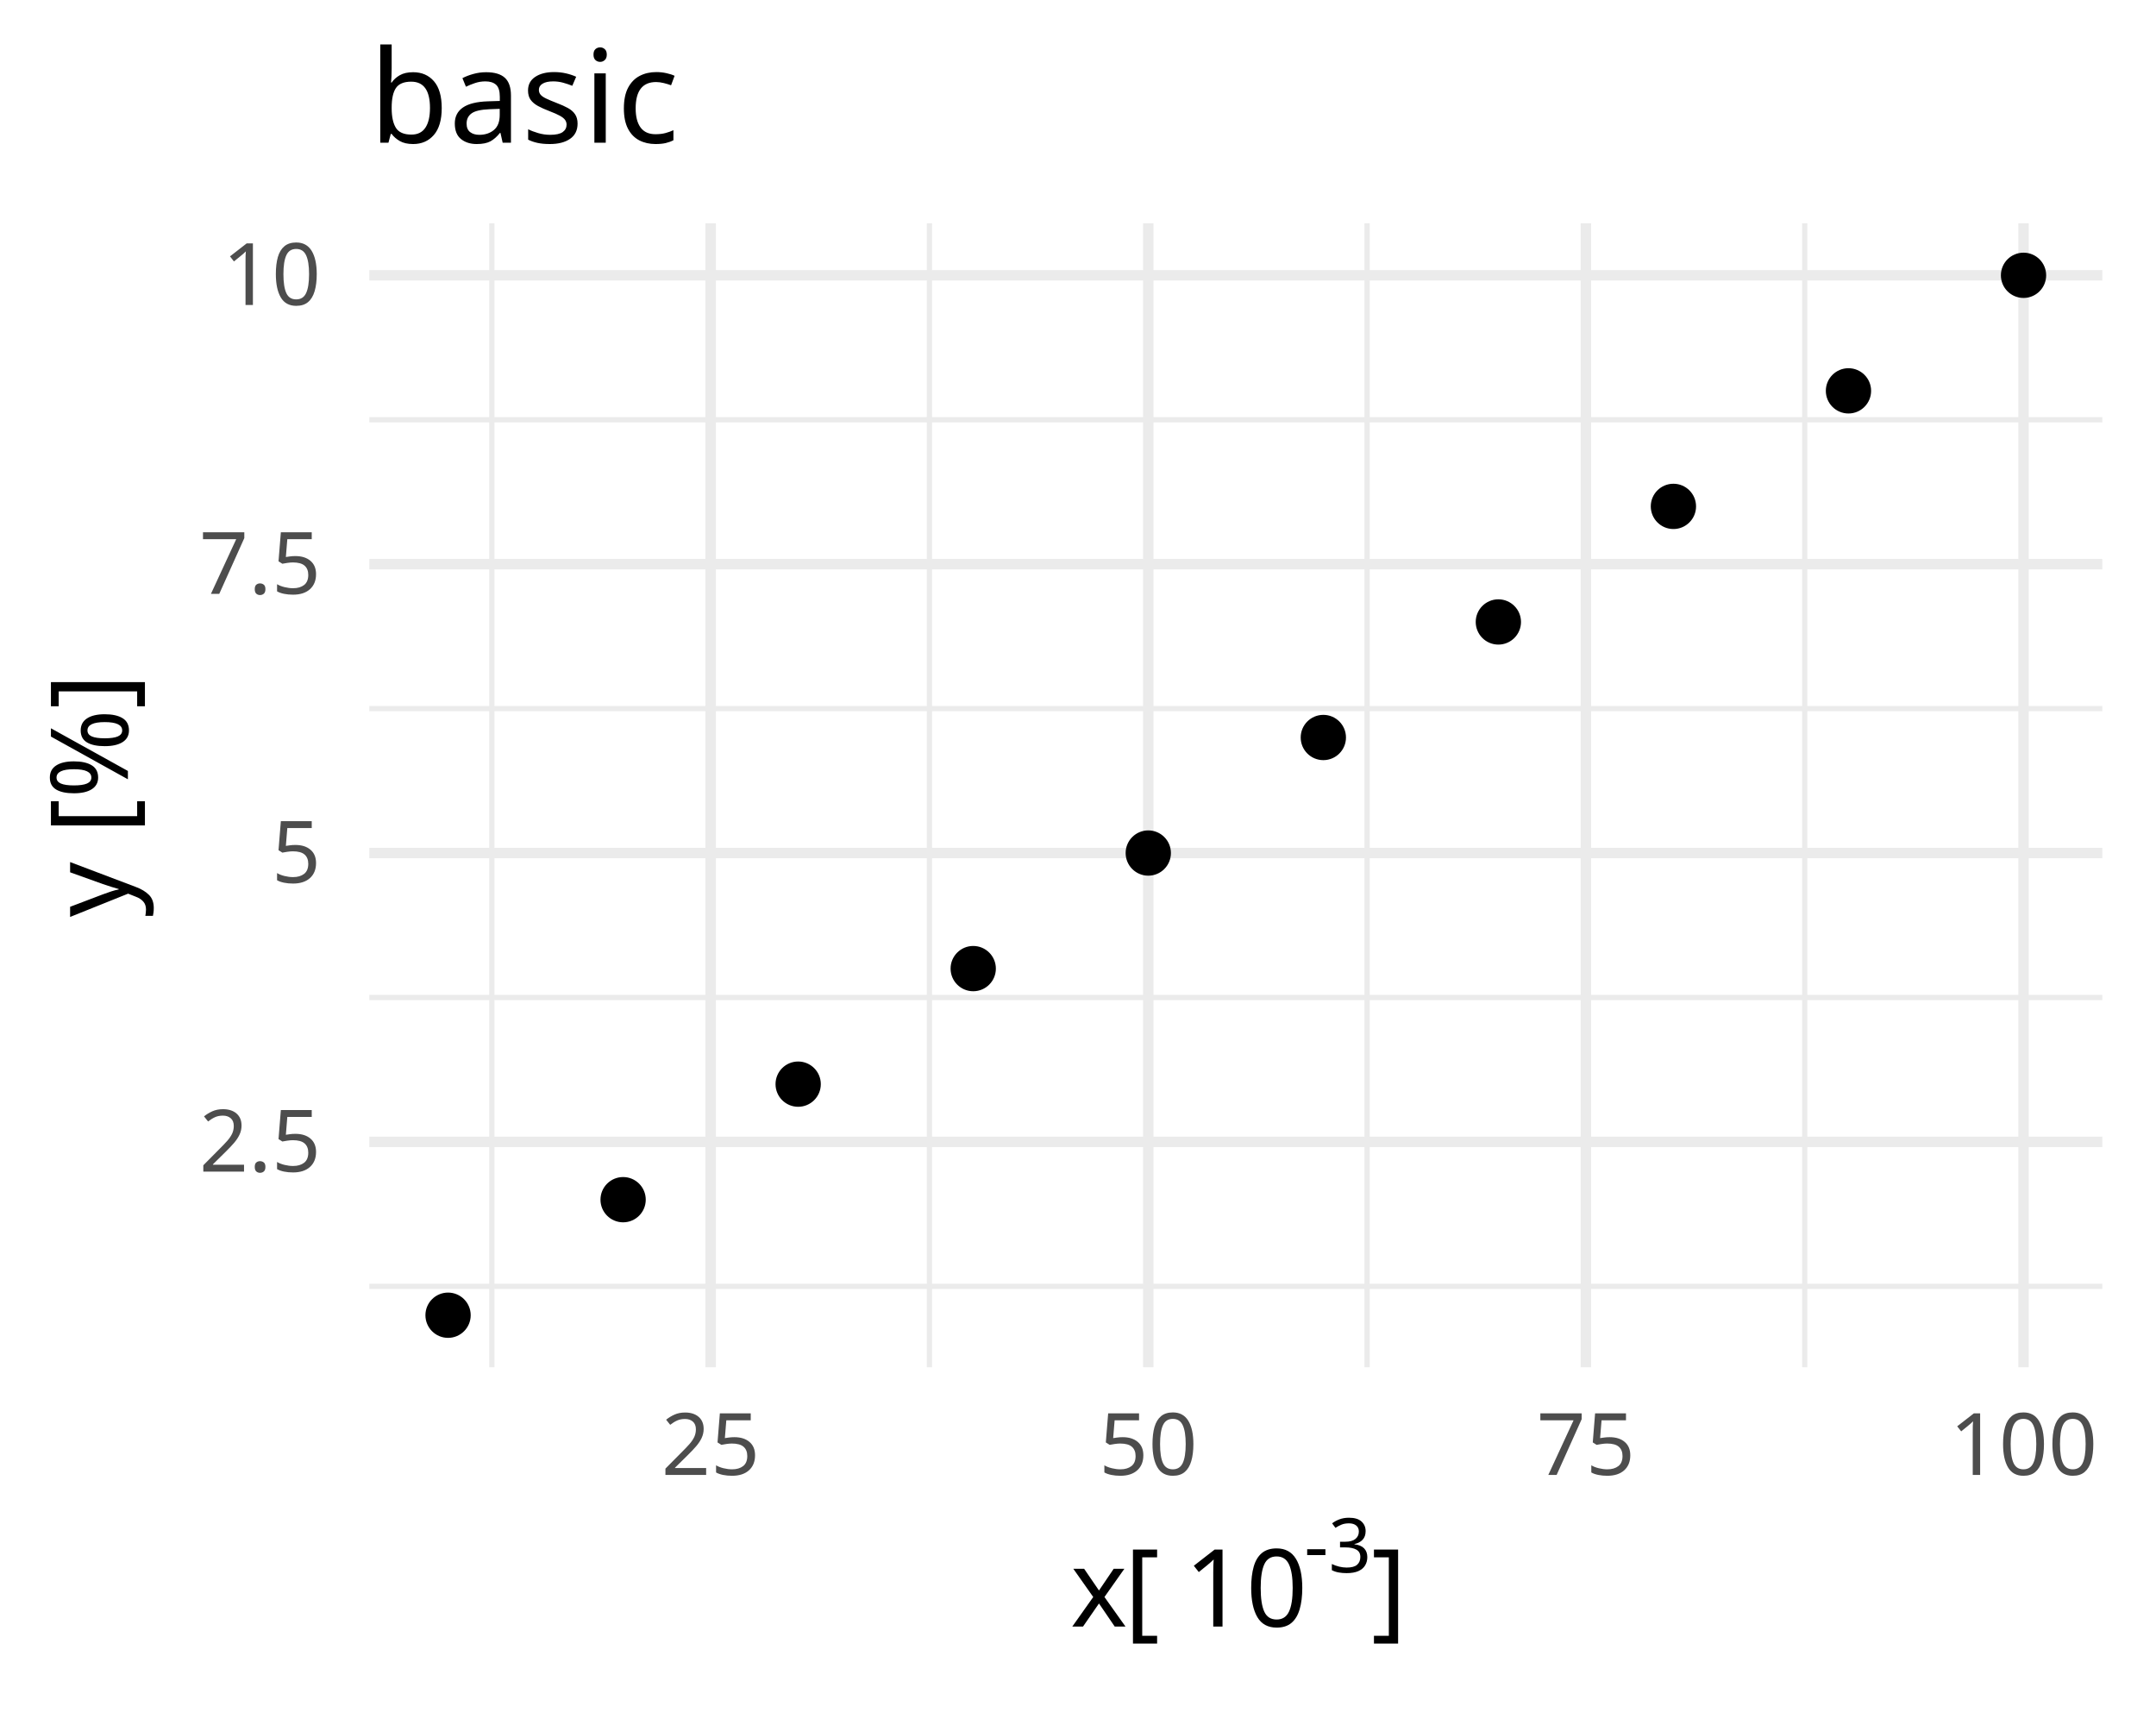
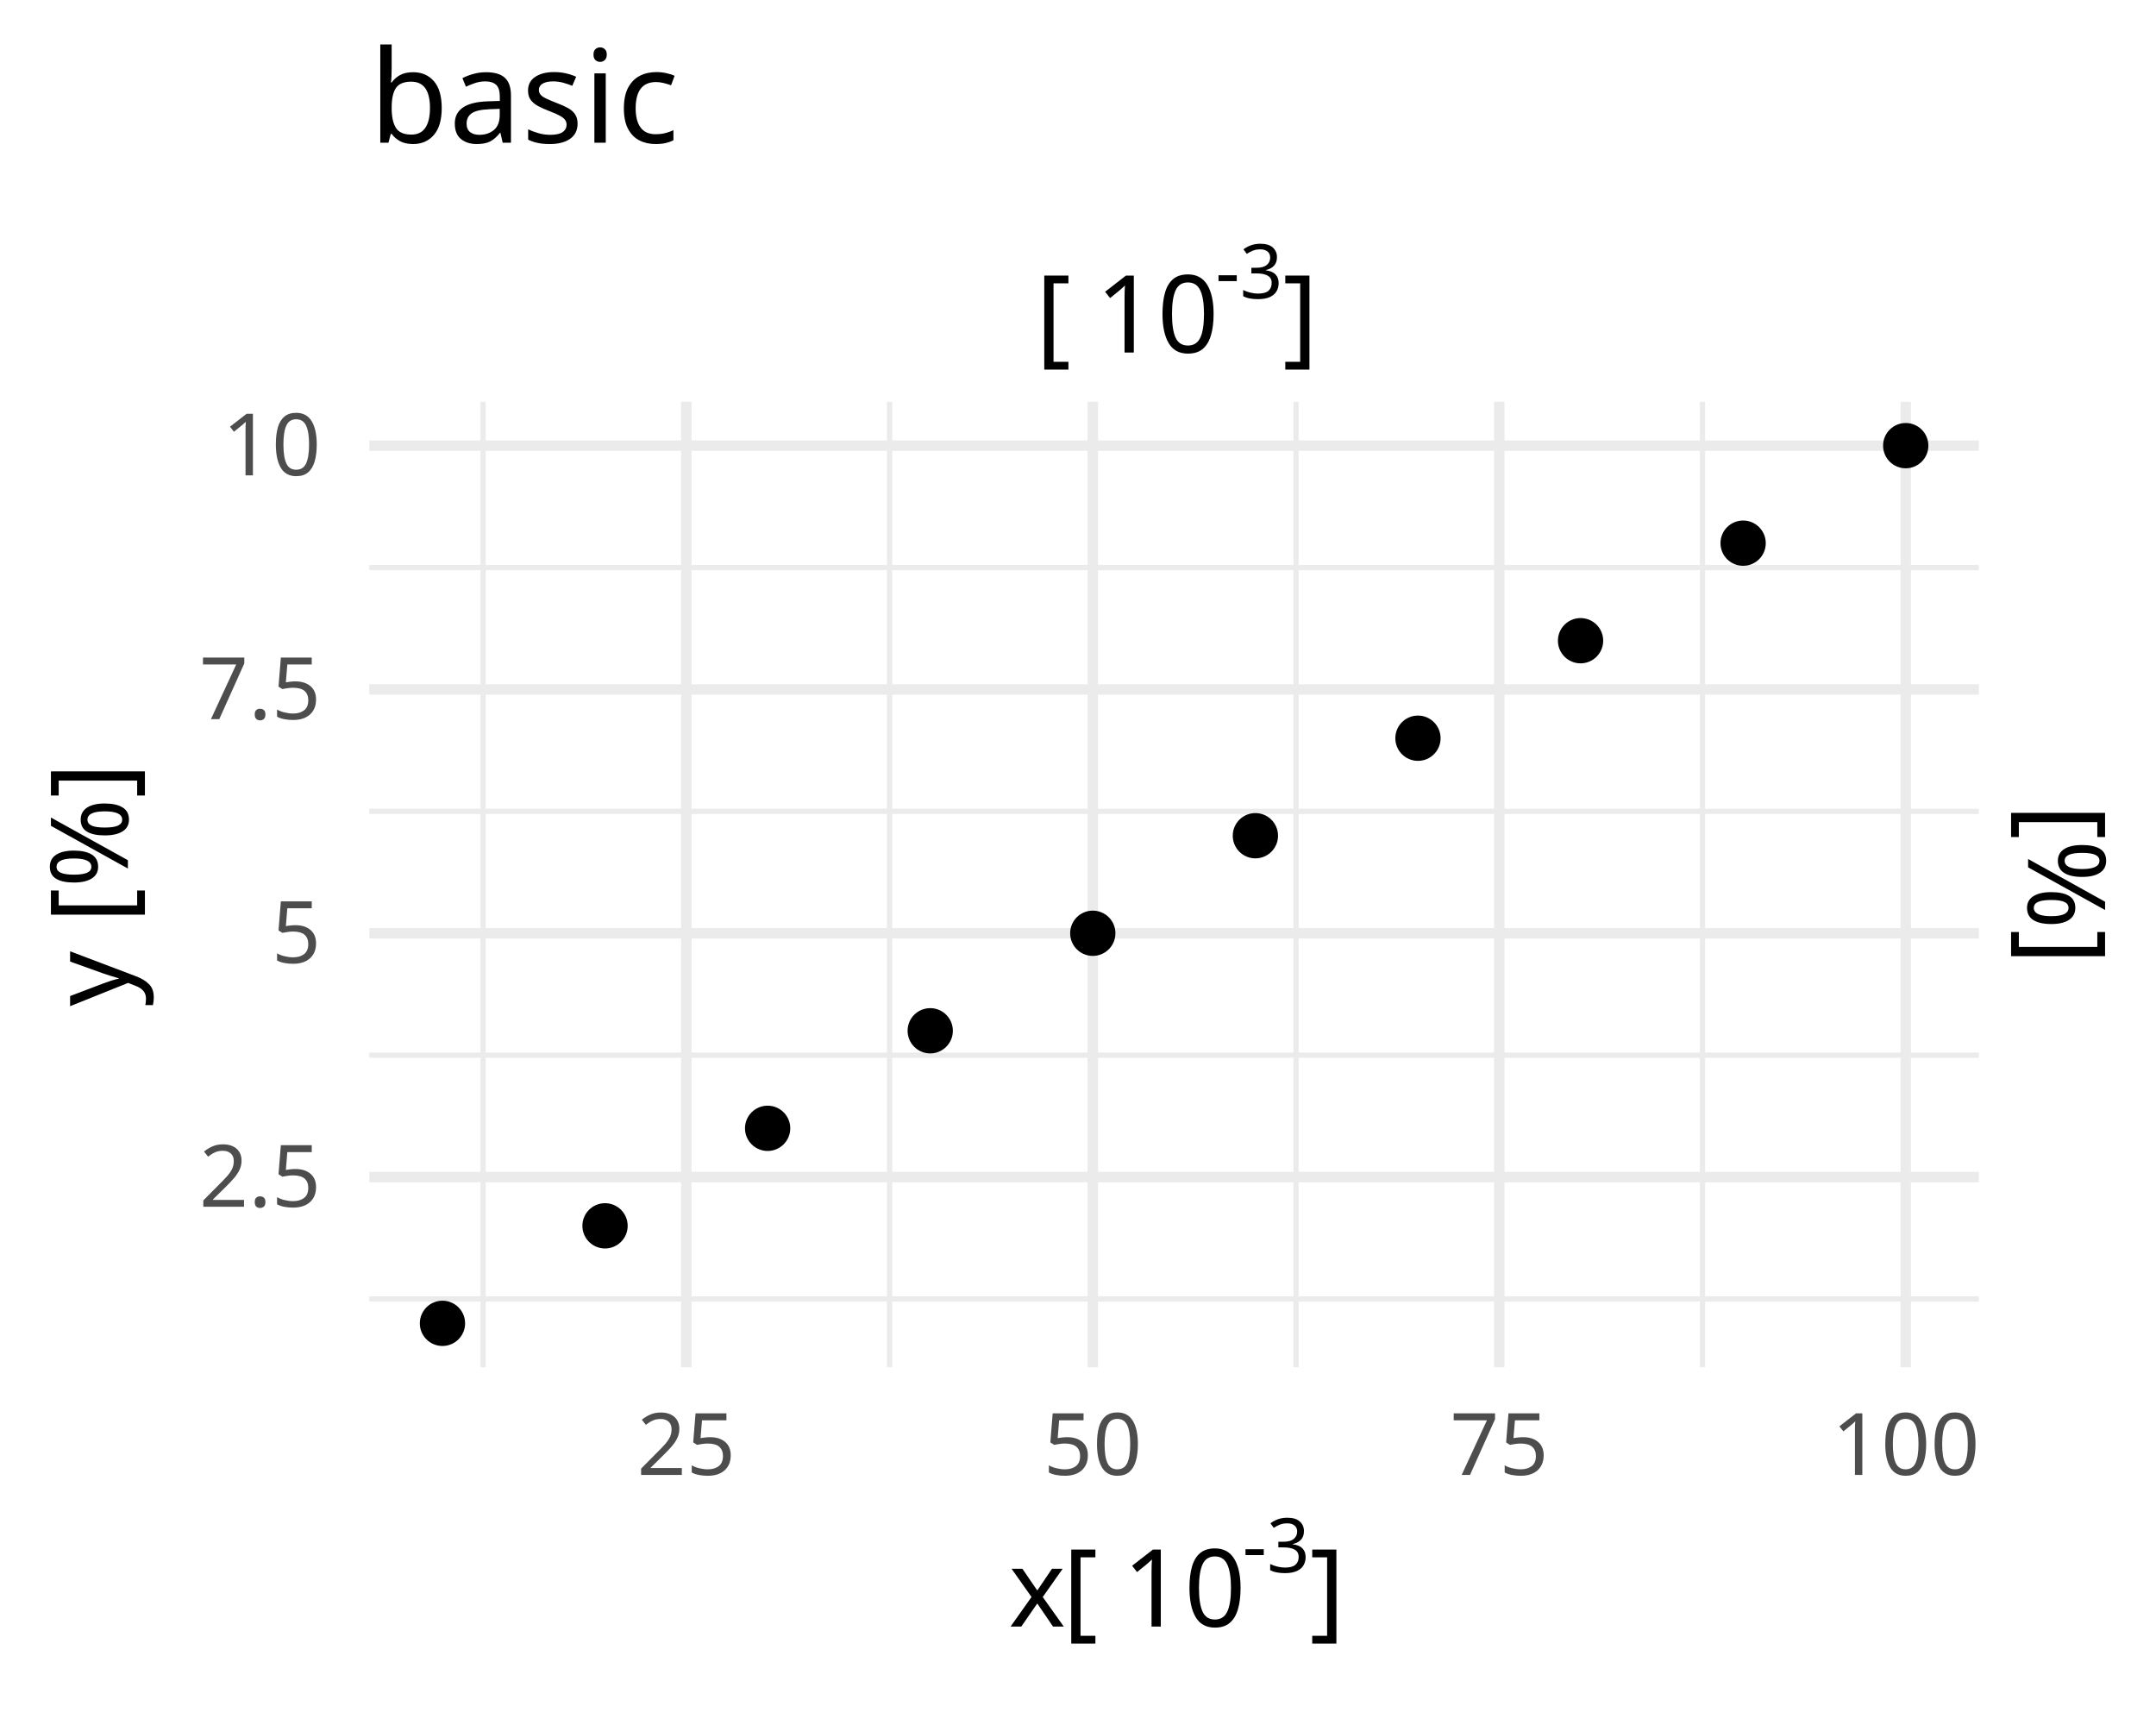
<svg xmlns="http://www.w3.org/2000/svg" class="svglite" data-engine-version="2.0" width="720.00pt" height="576.00pt" viewBox="0 0 720.00 576.00">
  <defs>
    <style type="text/css">
    .svglite line, .svglite polyline, .svglite polygon, .svglite path, .svglite rect, .svglite circle {
      fill: none;
      stroke: #000000;
      stroke-linecap: round;
      stroke-linejoin: round;
      stroke-miterlimit: 10.00;
    }
  </style>
  </defs>
  <rect width="100%" height="100%" style="stroke: none; fill: #FFFFFF;" />
  <defs>
    <clipPath id="cpMC4wMHw3MjAuMDB8MC4wMHw1NzYuMDA=">
      <rect x="0.00" y="0.00" width="720.00" height="576.00" />
    </clipPath>
  </defs>
  <g clip-path="url(#cpMC4wMHw3MjAuMDB8MC4wMHw1NzYuMDA=)">
- </g>
+     <rect x="0.00" y="0.00" width="720.00" height="576.00" style="stroke-width: 3.49; stroke: none; fill: #FFFFFF;" />
+   </g>
  <defs>
-     <clipPath id="cpMTIzLjMzfDcwMi4wN3w3NC41Nnw0NTYuNTQ=">
-       <rect x="123.33" y="74.56" width="578.74" height="381.97" />
+     <clipPath id="cpMTIzLjMzfDY2MC44NXwxMzQuMTZ8NDU2LjU0">
+       <rect x="123.33" y="134.16" width="537.53" height="322.38" />
    </clipPath>
  </defs>
-   <g clip-path="url(#cpMTIzLjMzfDcwMi4wN3w3NC41Nnw0NTYuNTQ=)">
-     <polyline points="123.33,429.53 702.07,429.53 " style="stroke-width: 1.75; stroke: #EBEBEB; stroke-linecap: butt;" />
-     <polyline points="123.33,333.07 702.07,333.07 " style="stroke-width: 1.75; stroke: #EBEBEB; stroke-linecap: butt;" />
-     <polyline points="123.33,236.61 702.07,236.61 " style="stroke-width: 1.75; stroke: #EBEBEB; stroke-linecap: butt;" />
-     <polyline points="123.33,140.16 702.07,140.16 " style="stroke-width: 1.75; stroke: #EBEBEB; stroke-linecap: butt;" />
-     <polyline points="164.25,456.54 164.25,74.56 " style="stroke-width: 1.75; stroke: #EBEBEB; stroke-linecap: butt;" />
-     <polyline points="310.39,456.54 310.39,74.56 " style="stroke-width: 1.75; stroke: #EBEBEB; stroke-linecap: butt;" />
-     <polyline points="456.54,456.54 456.54,74.56 " style="stroke-width: 1.75; stroke: #EBEBEB; stroke-linecap: butt;" />
-     <polyline points="602.69,456.54 602.69,74.56 " style="stroke-width: 1.75; stroke: #EBEBEB; stroke-linecap: butt;" />
-     <polyline points="123.33,381.30 702.07,381.30 " style="stroke-width: 3.49; stroke: #EBEBEB; stroke-linecap: butt;" />
-     <polyline points="123.33,284.84 702.07,284.84 " style="stroke-width: 3.49; stroke: #EBEBEB; stroke-linecap: butt;" />
-     <polyline points="123.33,188.38 702.07,188.38 " style="stroke-width: 3.49; stroke: #EBEBEB; stroke-linecap: butt;" />
-     <polyline points="123.33,91.93 702.07,91.93 " style="stroke-width: 3.49; stroke: #EBEBEB; stroke-linecap: butt;" />
-     <polyline points="237.32,456.54 237.32,74.56 " style="stroke-width: 3.49; stroke: #EBEBEB; stroke-linecap: butt;" />
-     <polyline points="383.47,456.54 383.47,74.56 " style="stroke-width: 3.49; stroke: #EBEBEB; stroke-linecap: butt;" />
-     <polyline points="529.61,456.54 529.61,74.56 " style="stroke-width: 3.49; stroke: #EBEBEB; stroke-linecap: butt;" />
-     <polyline points="675.76,456.54 675.76,74.56 " style="stroke-width: 3.49; stroke: #EBEBEB; stroke-linecap: butt;" />
-     <circle cx="149.63" cy="439.17" r="6.40" style="stroke-width: 2.32; fill: #000000;" />
-     <circle cx="208.09" cy="400.59" r="6.40" style="stroke-width: 2.32; fill: #000000;" />
-     <circle cx="266.55" cy="362.01" r="6.40" style="stroke-width: 2.32; fill: #000000;" />
-     <circle cx="325.01" cy="323.43" r="6.40" style="stroke-width: 2.32; fill: #000000;" />
-     <circle cx="383.47" cy="284.84" r="6.40" style="stroke-width: 2.32; fill: #000000;" />
-     <circle cx="441.93" cy="246.26" r="6.40" style="stroke-width: 2.32; fill: #000000;" />
-     <circle cx="500.38" cy="207.68" r="6.40" style="stroke-width: 2.32; fill: #000000;" />
-     <circle cx="558.84" cy="169.09" r="6.40" style="stroke-width: 2.32; fill: #000000;" />
-     <circle cx="617.30" cy="130.51" r="6.40" style="stroke-width: 2.32; fill: #000000;" />
-     <circle cx="675.76" cy="91.93" r="6.40" style="stroke-width: 2.32; fill: #000000;" />
+   <g clip-path="url(#cpMTIzLjMzfDY2MC44NXwxMzQuMTZ8NDU2LjU0)">
+     <polyline points="123.33,433.74 660.85,433.74 " style="stroke-width: 1.75; stroke: #EBEBEB; stroke-linecap: butt;" />
+     <polyline points="123.33,352.33 660.85,352.33 " style="stroke-width: 1.75; stroke: #EBEBEB; stroke-linecap: butt;" />
+     <polyline points="123.33,270.92 660.85,270.92 " style="stroke-width: 1.75; stroke: #EBEBEB; stroke-linecap: butt;" />
+     <polyline points="123.33,189.51 660.85,189.51 " style="stroke-width: 1.75; stroke: #EBEBEB; stroke-linecap: butt;" />
+     <polyline points="161.33,456.54 161.33,134.16 " style="stroke-width: 1.75; stroke: #EBEBEB; stroke-linecap: butt;" />
+     <polyline points="297.07,456.54 297.07,134.16 " style="stroke-width: 1.75; stroke: #EBEBEB; stroke-linecap: butt;" />
+     <polyline points="432.81,456.54 432.81,134.16 " style="stroke-width: 1.75; stroke: #EBEBEB; stroke-linecap: butt;" />
+     <polyline points="568.55,456.54 568.55,134.16 " style="stroke-width: 1.75; stroke: #EBEBEB; stroke-linecap: butt;" />
+     <polyline points="123.33,393.04 660.85,393.04 " style="stroke-width: 3.49; stroke: #EBEBEB; stroke-linecap: butt;" />
+     <polyline points="123.33,311.63 660.85,311.63 " style="stroke-width: 3.49; stroke: #EBEBEB; stroke-linecap: butt;" />
+     <polyline points="123.33,230.22 660.85,230.22 " style="stroke-width: 3.49; stroke: #EBEBEB; stroke-linecap: butt;" />
+     <polyline points="123.33,148.81 660.85,148.81 " style="stroke-width: 3.49; stroke: #EBEBEB; stroke-linecap: butt;" />
+     <polyline points="229.20,456.54 229.20,134.16 " style="stroke-width: 3.49; stroke: #EBEBEB; stroke-linecap: butt;" />
+     <polyline points="364.94,456.54 364.94,134.16 " style="stroke-width: 3.49; stroke: #EBEBEB; stroke-linecap: butt;" />
+     <polyline points="500.68,456.54 500.68,134.16 " style="stroke-width: 3.49; stroke: #EBEBEB; stroke-linecap: butt;" />
+     <polyline points="636.42,456.54 636.42,134.16 " style="stroke-width: 3.49; stroke: #EBEBEB; stroke-linecap: butt;" />
+     <circle cx="147.76" cy="441.88" r="6.40" style="stroke-width: 2.32; fill: #000000;" />
+     <circle cx="202.05" cy="409.32" r="6.40" style="stroke-width: 2.32; fill: #000000;" />
+     <circle cx="256.35" cy="376.76" r="6.40" style="stroke-width: 2.32; fill: #000000;" />
+     <circle cx="310.65" cy="344.19" r="6.40" style="stroke-width: 2.32; fill: #000000;" />
+     <circle cx="364.94" cy="311.63" r="6.40" style="stroke-width: 2.32; fill: #000000;" />
+     <circle cx="419.24" cy="279.06" r="6.40" style="stroke-width: 2.32; fill: #000000;" />
+     <circle cx="473.53" cy="246.50" r="6.40" style="stroke-width: 2.32; fill: #000000;" />
+     <circle cx="527.83" cy="213.94" r="6.40" style="stroke-width: 2.32; fill: #000000;" />
+     <circle cx="582.12" cy="181.37" r="6.40" style="stroke-width: 2.32; fill: #000000;" />
+     <circle cx="636.42" cy="148.81" r="6.40" style="stroke-width: 2.32; fill: #000000;" />
  </g>
  <g clip-path="url(#cpMC4wMHw3MjAuMDB8MC4wMHw1NzYuMDA=)">
-     <text x="107.19" y="391.21" text-anchor="end" style="font-size: 28.80px; fill: #4D4D4D; font-family: sans;" textLength="40.04px" lengthAdjust="spacingAndGlyphs">2.5</text>
-     <text x="107.19" y="294.75" text-anchor="end" style="font-size: 28.80px; fill: #4D4D4D; font-family: sans;" textLength="32.02px" lengthAdjust="spacingAndGlyphs">5  </text>
-     <text x="107.19" y="198.29" text-anchor="end" style="font-size: 28.80px; fill: #4D4D4D; font-family: sans;" textLength="40.04px" lengthAdjust="spacingAndGlyphs">7.5</text>
-     <text x="107.19" y="101.84" text-anchor="end" style="font-size: 28.80px; fill: #4D4D4D; font-family: sans;" textLength="48.04px" lengthAdjust="spacingAndGlyphs">10  </text>
-     <text x="237.32" y="492.50" text-anchor="middle" style="font-size: 28.80px; fill: #4D4D4D; font-family: sans;" textLength="32.04px" lengthAdjust="spacingAndGlyphs">25</text>
-     <text x="383.47" y="492.50" text-anchor="middle" style="font-size: 28.80px; fill: #4D4D4D; font-family: sans;" textLength="32.04px" lengthAdjust="spacingAndGlyphs">50</text>
-     <text x="529.61" y="492.50" text-anchor="middle" style="font-size: 28.80px; fill: #4D4D4D; font-family: sans;" textLength="32.04px" lengthAdjust="spacingAndGlyphs">75</text>
-     <text x="675.76" y="492.50" text-anchor="middle" style="font-size: 28.80px; fill: #4D4D4D; font-family: sans;" textLength="48.06px" lengthAdjust="spacingAndGlyphs">100</text>
-     <text x="357.46" y="543.12" style="font-size: 36.00px; font-family: sans;" textLength="18.01px" lengthAdjust="spacingAndGlyphs">x</text>
-     <text x="375.48" y="543.12" style="font-size: 36.00px; font-family: sans;" textLength="20.00px" lengthAdjust="spacingAndGlyphs"> [</text>
-     <text x="395.48" y="543.12" style="font-size: 36.00px; font-family: sans;" textLength="40.05px" lengthAdjust="spacingAndGlyphs">10</text>
-     <text x="435.52" y="525.04" style="font-size: 25.20px; font-family: sans;" textLength="22.41px" lengthAdjust="spacingAndGlyphs">-3</text>
-     <text x="457.93" y="543.12" style="font-size: 36.00px; font-family: sans;" textLength="10.00px" lengthAdjust="spacingAndGlyphs">]</text>
-     <text transform="translate(42.71,265.55) rotate(-90)" text-anchor="middle" style="font-size: 36.00px; font-family: sans;" textLength="80.03px" lengthAdjust="spacingAndGlyphs">y [%]</text>
+     <text x="107.19" y="402.95" text-anchor="end" style="font-size: 28.80px; fill: #4D4D4D; font-family: sans;" textLength="40.04px" lengthAdjust="spacingAndGlyphs">2.5</text>
+     <text x="107.19" y="321.54" text-anchor="end" style="font-size: 28.80px; fill: #4D4D4D; font-family: sans;" textLength="32.02px" lengthAdjust="spacingAndGlyphs">5  </text>
+     <text x="107.19" y="240.13" text-anchor="end" style="font-size: 28.80px; fill: #4D4D4D; font-family: sans;" textLength="40.04px" lengthAdjust="spacingAndGlyphs">7.5</text>
+     <text x="107.19" y="158.72" text-anchor="end" style="font-size: 28.80px; fill: #4D4D4D; font-family: sans;" textLength="48.04px" lengthAdjust="spacingAndGlyphs">10  </text>
+     <text x="229.20" y="492.50" text-anchor="middle" style="font-size: 28.80px; fill: #4D4D4D; font-family: sans;" textLength="32.04px" lengthAdjust="spacingAndGlyphs">25</text>
+     <text x="364.94" y="492.50" text-anchor="middle" style="font-size: 28.80px; fill: #4D4D4D; font-family: sans;" textLength="32.04px" lengthAdjust="spacingAndGlyphs">50</text>
+     <text x="500.68" y="492.50" text-anchor="middle" style="font-size: 28.80px; fill: #4D4D4D; font-family: sans;" textLength="32.04px" lengthAdjust="spacingAndGlyphs">75</text>
+     <text x="636.42" y="492.50" text-anchor="middle" style="font-size: 28.80px; fill: #4D4D4D; font-family: sans;" textLength="48.06px" lengthAdjust="spacingAndGlyphs">100</text>
+     <text x="345.86" y="117.72" style="font-size: 36.00px; font-family: sans;" textLength="20.00px" lengthAdjust="spacingAndGlyphs"> [</text>
+     <text x="365.86" y="117.72" style="font-size: 36.00px; font-family: sans;" textLength="40.05px" lengthAdjust="spacingAndGlyphs">10</text>
+     <text x="405.91" y="99.64" style="font-size: 25.20px; font-family: sans;" textLength="22.41px" lengthAdjust="spacingAndGlyphs">-3</text>
+     <text x="428.32" y="117.72" style="font-size: 36.00px; font-family: sans;" textLength="10.00px" lengthAdjust="spacingAndGlyphs">]</text>
+     <text x="336.85" y="543.12" style="font-size: 36.00px; font-family: sans;" textLength="18.01px" lengthAdjust="spacingAndGlyphs">x</text>
+     <text x="354.87" y="543.12" style="font-size: 36.00px; font-family: sans;" textLength="20.00px" lengthAdjust="spacingAndGlyphs"> [</text>
+     <text x="374.87" y="543.12" style="font-size: 36.00px; font-family: sans;" textLength="40.05px" lengthAdjust="spacingAndGlyphs">10</text>
+     <text x="414.92" y="525.04" style="font-size: 25.20px; font-family: sans;" textLength="22.41px" lengthAdjust="spacingAndGlyphs">-3</text>
+     <text x="437.32" y="543.12" style="font-size: 36.00px; font-family: sans;" textLength="10.00px" lengthAdjust="spacingAndGlyphs">]</text>
+     <text transform="translate(42.71,295.35) rotate(-90)" text-anchor="middle" style="font-size: 36.00px; font-family: sans;" textLength="80.03px" lengthAdjust="spacingAndGlyphs">y [%]</text>
+     <text transform="translate(677.29,295.35) rotate(90)" text-anchor="middle" style="font-size: 36.00px; font-family: sans;" textLength="62.01px" lengthAdjust="spacingAndGlyphs"> [%]</text>
    <text x="123.33" y="47.66" style="font-size: 43.20px; font-family: sans;" textLength="100.88px" lengthAdjust="spacingAndGlyphs">basic</text>
  </g>
</svg>
